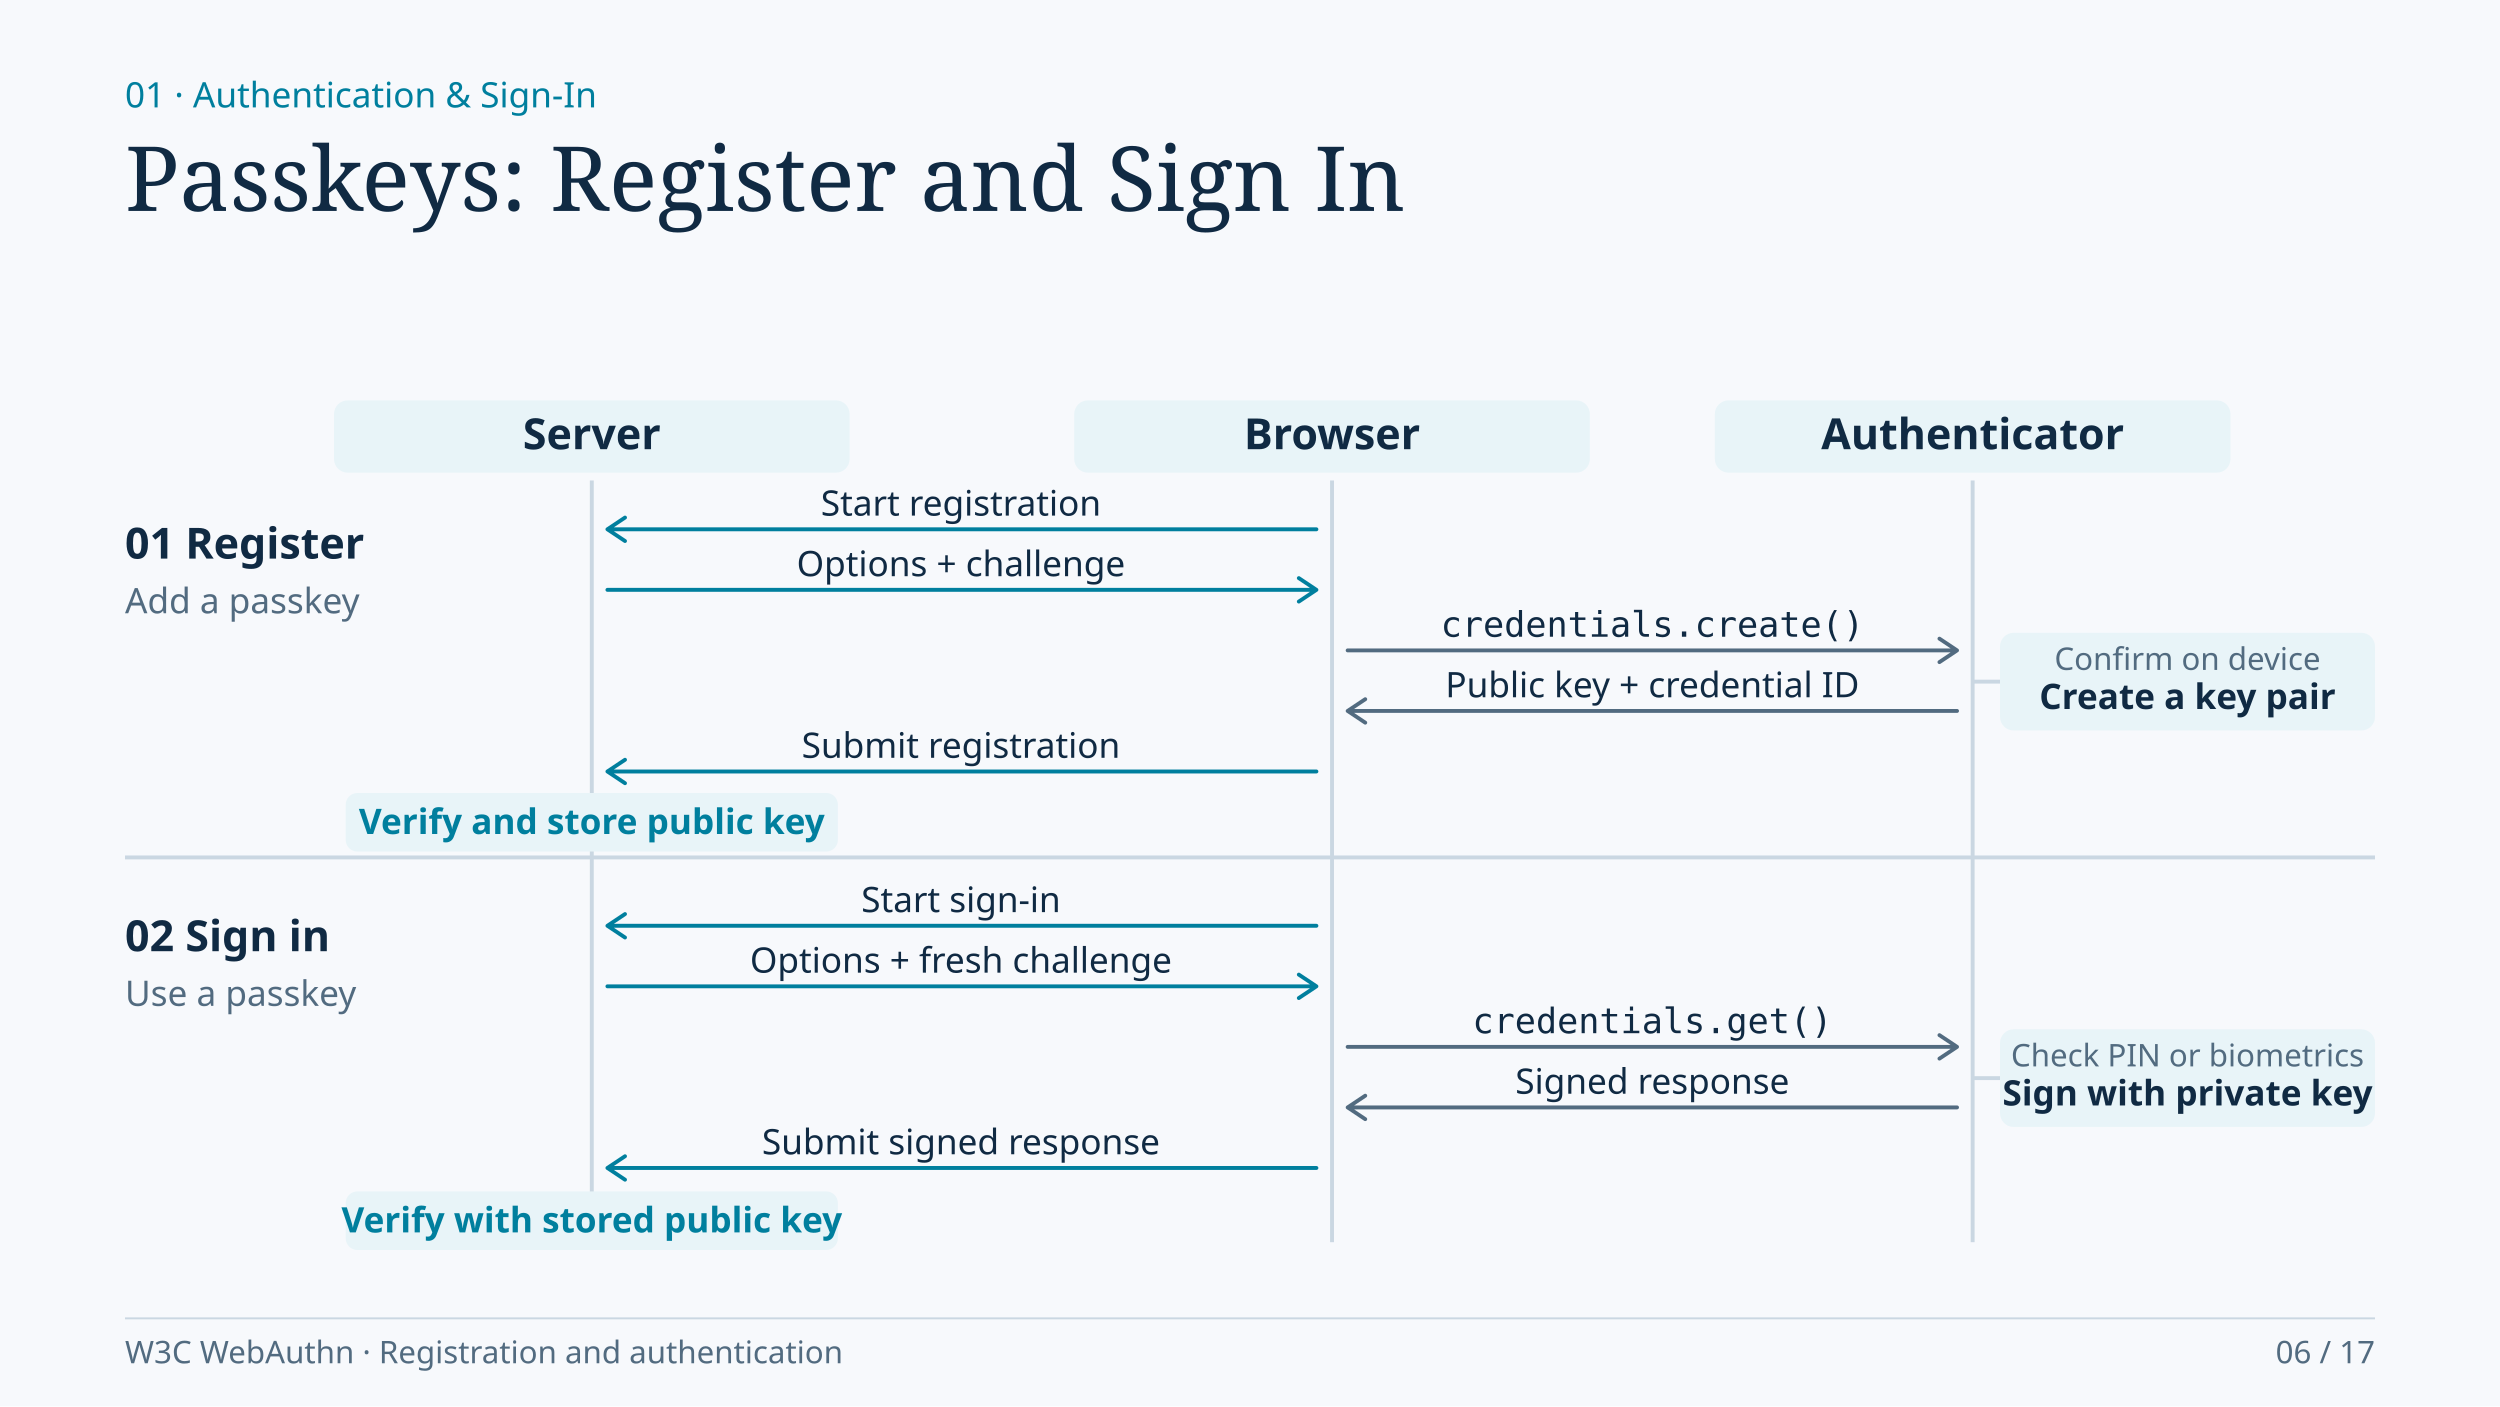
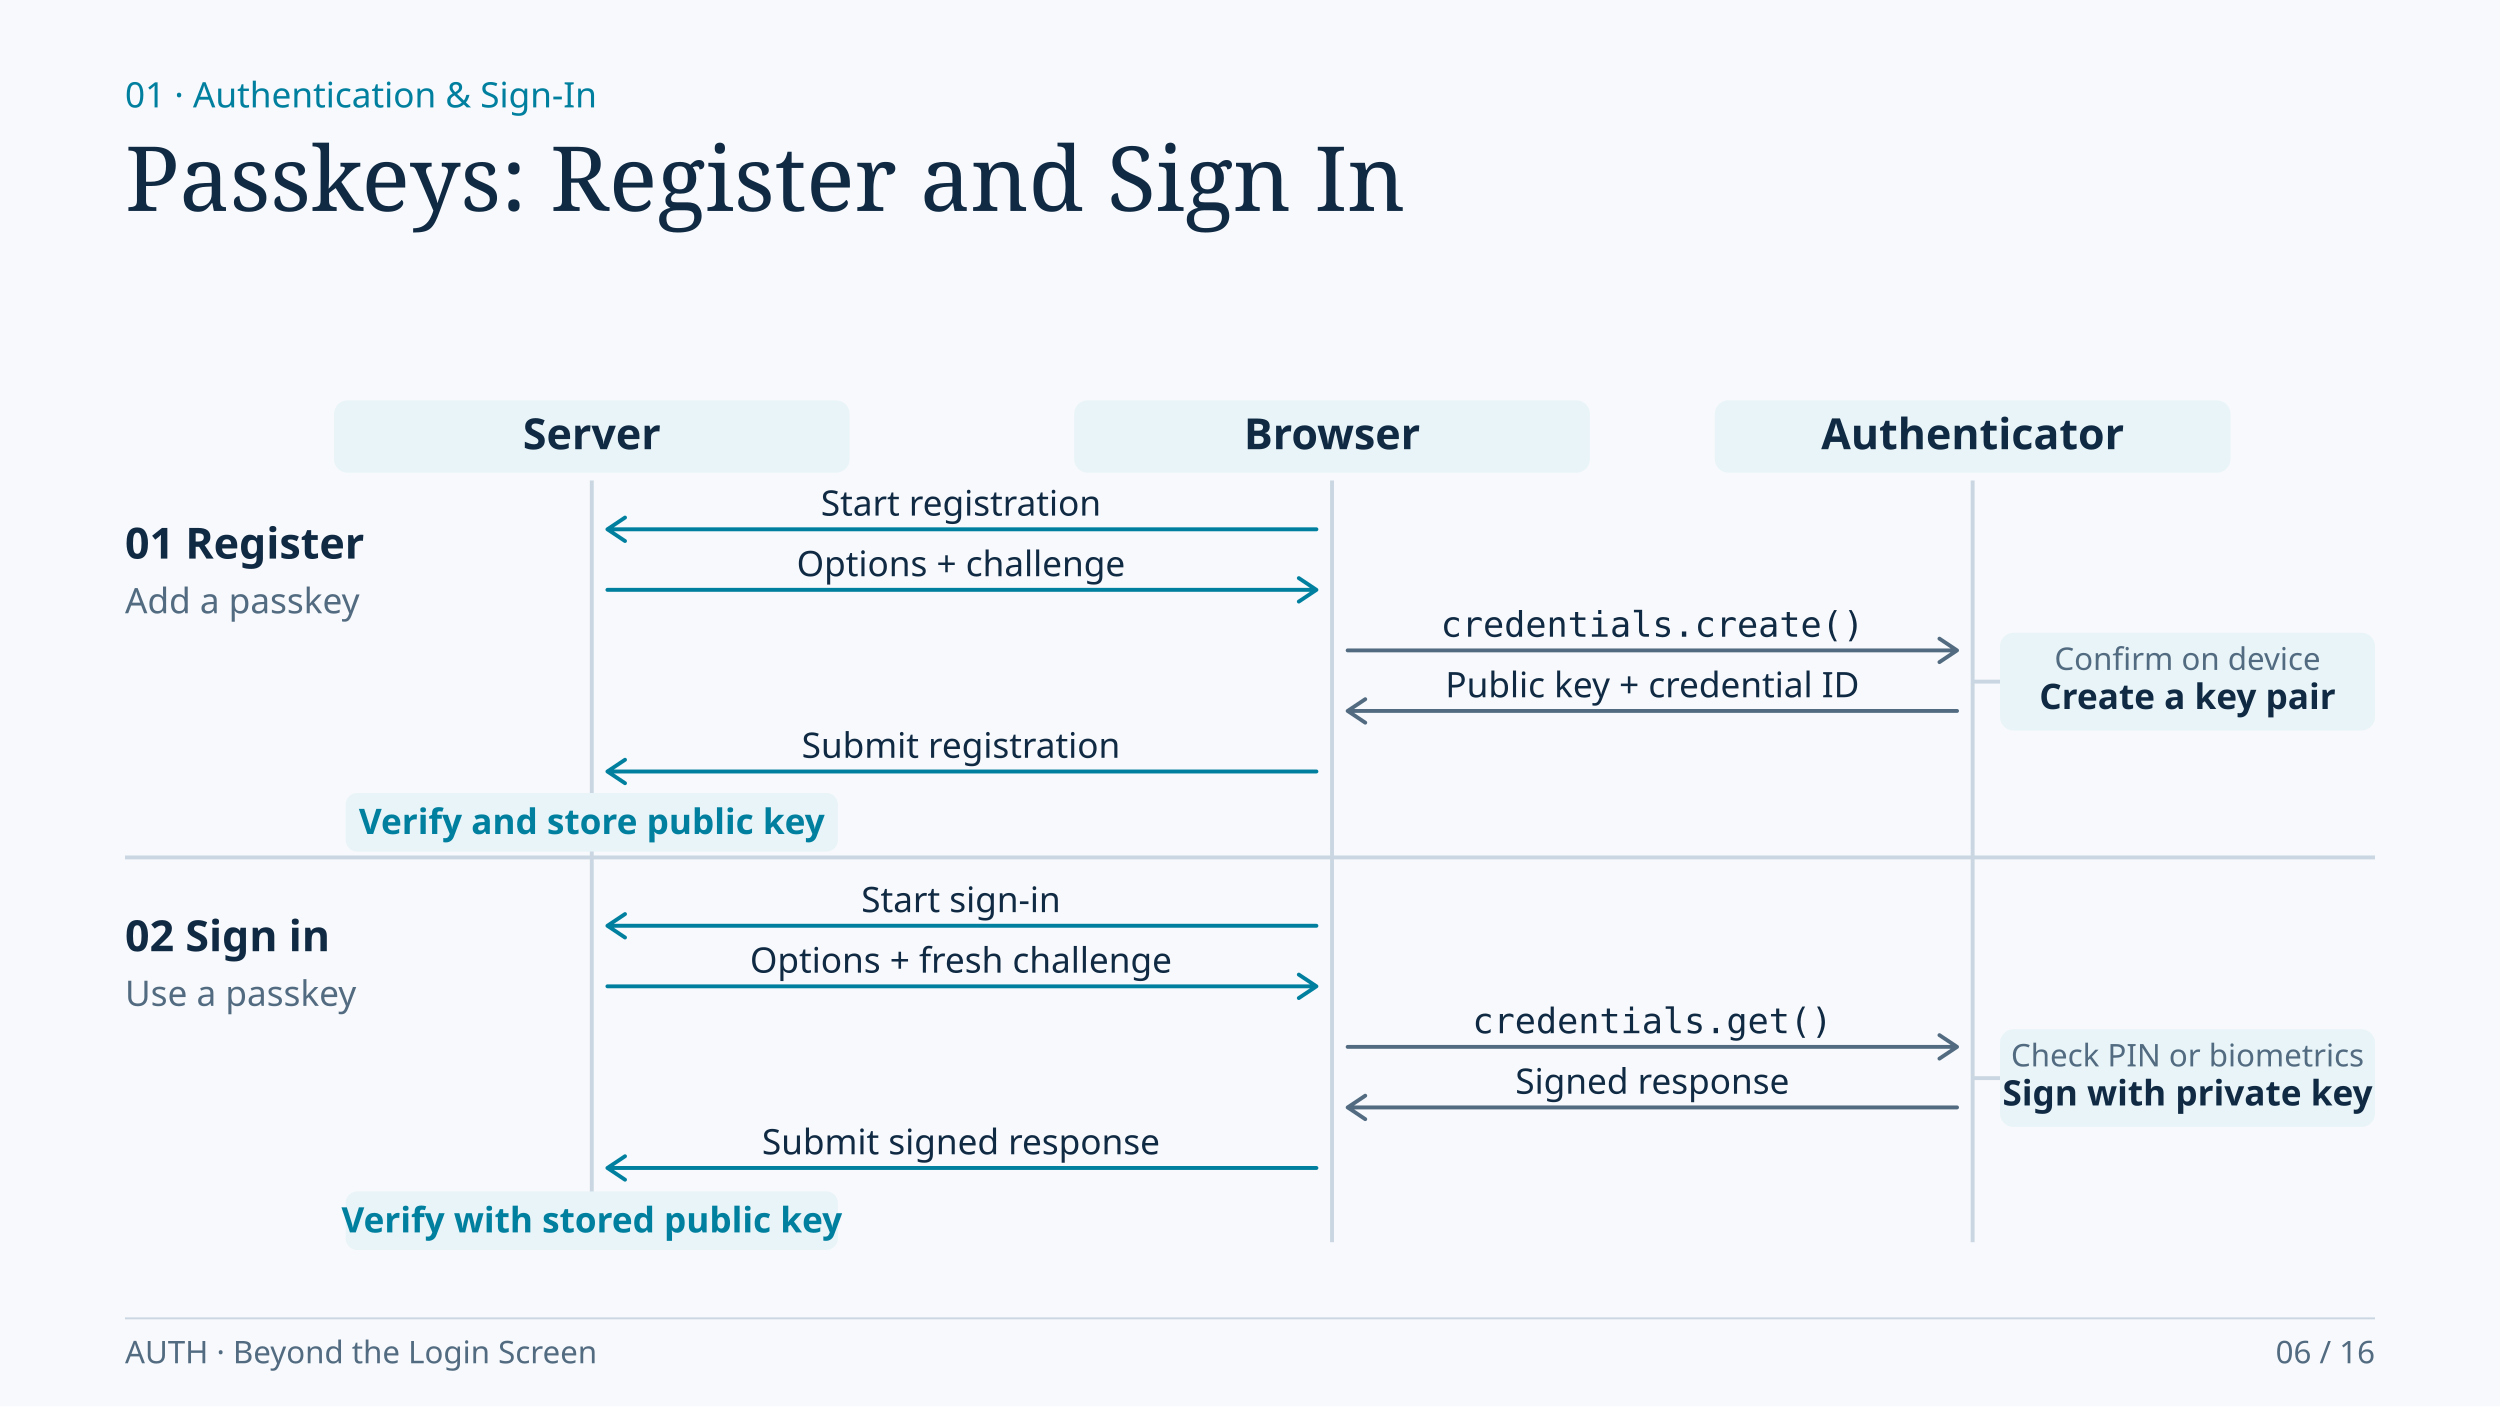
<svg xmlns="http://www.w3.org/2000/svg" viewBox="0 0 1280 720" data-pptx-page-role="content" font-family="Segoe UI, sans-serif">
  <rect id="background" data-pptx-role="background" width="1280" height="720" fill="#F7F9FC" />
  <g id="title" data-pptx-bounds="64 33 1152 148">
    <text id="agenda-section" x="64" y="55" font-size="18" fill="#007F9E">01 · Authentication &amp; Sign-In</text>
    <text id="slide-title" x="64" y="108" font-size="46" fill="#102A43" font-family="Cambria, serif">Passkeys: Register and Sign In</text>
  </g>
  <g id="sequence-diagram" data-pptx-bounds="64 198 1152 454">
    <rect x="171" y="205" width="264" height="37" rx="7" fill="#E8F4F8" />
    <text x="303" y="230" font-size="22" fill="#102A43" font-weight="700" text-anchor="middle">Server</text>
    <line x1="303" y1="246" x2="303" y2="636" stroke="#CAD7E2" stroke-width="2" />
    <rect x="550" y="205" width="264" height="37" rx="7" fill="#E8F4F8" />
    <text x="682" y="230" font-size="22" fill="#102A43" font-weight="700" text-anchor="middle">Browser</text>
    <line x1="682" y1="246" x2="682" y2="636" stroke="#CAD7E2" stroke-width="2" />
    <rect x="878" y="205" width="264" height="37" rx="7" fill="#E8F4F8" />
    <text x="1010" y="230" font-size="22" fill="#102A43" font-weight="700" text-anchor="middle">Authenticator</text>
    <line x1="1010" y1="246" x2="1010" y2="636" stroke="#CAD7E2" stroke-width="2" />
    <line x1="64" y1="439" x2="1216" y2="439" stroke="#CAD7E2" stroke-width="2" />
    <text x="64" y="286" font-size="22" fill="#102A43" font-weight="700">01  Register</text>
    <text x="64" y="314" font-size="18" fill="#526B80">Add a passkey</text>
    <text x="64" y="487" font-size="22" fill="#102A43" font-weight="700">02  Sign in</text>
    <text x="64" y="515" font-size="18" fill="#526B80">Use a passkey</text>
    <text x="492" y="264" font-size="18" fill="#102A43" text-anchor="middle">Start registration</text>
    <path d="M 674 271 H 311 M 320 265 L 311 271 L 320 277" fill="none" stroke="#007F9E" stroke-width="2" stroke-linecap="round" stroke-linejoin="round" />
    <text x="492" y="295" font-size="18" fill="#102A43" text-anchor="middle">Options + challenge</text>
    <path d="M 311 302 H 674 M 665 296 L 674 302 L 665 308" fill="none" stroke="#007F9E" stroke-width="2" stroke-linecap="round" stroke-linejoin="round" />
    <text x="846" y="326" font-size="18" fill="#102A43" text-anchor="middle" font-family="Consolas, monospace">credentials.create()</text>
    <path d="M 690 333 H 1002 M 993 327 L 1002 333 L 993 339" fill="none" stroke="#526B80" stroke-width="2" stroke-linecap="round" stroke-linejoin="round" />
    <g id="authenticator-registration-action">
      <line x1="1010" y1="349" x2="1024" y2="349" stroke="#CAD7E2" stroke-width="2" />
      <rect x="1024" y="324" width="192" height="50" rx="7" fill="#E8F4F8" />
      <text x="1120" y="343" text-anchor="middle" font-size="16" fill="#526B80">Confirm on device</text>
      <text x="1120" y="363" text-anchor="middle" font-size="18" font-weight="700" fill="#102A43">Create a key pair</text>
    </g>
    <text x="846" y="357" font-size="18" fill="#102A43" text-anchor="middle">Public key + credential ID</text>
    <path d="M 1002 364 H 690 M 699 358 L 690 364 L 699 370" fill="none" stroke="#526B80" stroke-width="2" stroke-linecap="round" stroke-linejoin="round" />
    <text x="492" y="388" font-size="18" fill="#102A43" text-anchor="middle">Submit registration</text>
    <path d="M 674 395 H 311 M 320 389 L 311 395 L 320 401" fill="none" stroke="#007F9E" stroke-width="2" stroke-linecap="round" stroke-linejoin="round" />
    <rect x="177" y="406" width="252" height="30" rx="6" fill="#E8F4F8" />
    <text x="303" y="427" font-size="18" fill="#007F9E" font-weight="700" text-anchor="middle">Verify and store public key</text>
    <text x="492" y="467" font-size="18" fill="#102A43" text-anchor="middle">Start sign-in</text>
    <path d="M 674 474 H 311 M 320 468 L 311 474 L 320 480" fill="none" stroke="#007F9E" stroke-width="2" stroke-linecap="round" stroke-linejoin="round" />
    <text x="492" y="498" font-size="18" fill="#102A43" text-anchor="middle">Options + fresh challenge</text>
    <path d="M 311 505 H 674 M 665 499 L 674 505 L 665 511" fill="none" stroke="#007F9E" stroke-width="2" stroke-linecap="round" stroke-linejoin="round" />
    <text x="846" y="529" font-size="18" fill="#102A43" text-anchor="middle" font-family="Consolas, monospace">credentials.get()</text>
    <path d="M 690 536 H 1002 M 993 530 L 1002 536 L 993 542" fill="none" stroke="#526B80" stroke-width="2" stroke-linecap="round" stroke-linejoin="round" />
    <g id="authenticator-sign-in-action">
      <line x1="1010" y1="552" x2="1024" y2="552" stroke="#CAD7E2" stroke-width="2" />
      <rect x="1024" y="527" width="192" height="50" rx="7" fill="#E8F4F8" />
      <text x="1120" y="546" text-anchor="middle" font-size="16" fill="#526B80">Check PIN or biometrics</text>
      <text x="1120" y="566" text-anchor="middle" font-size="18" font-weight="700" fill="#102A43">Sign with private key</text>
    </g>
    <text x="846" y="560" font-size="18" fill="#102A43" text-anchor="middle">Signed response</text>
    <path d="M 1002 567 H 690 M 699 561 L 690 567 L 699 573" fill="none" stroke="#526B80" stroke-width="2" stroke-linecap="round" stroke-linejoin="round" />
    <text x="492" y="591" font-size="18" fill="#102A43" text-anchor="middle">Submit signed response</text>
    <path d="M 674 598 H 311 M 320 592 L 311 598 L 320 604" fill="none" stroke="#007F9E" stroke-width="2" stroke-linecap="round" stroke-linejoin="round" />
    <rect x="177" y="610" width="252" height="30" rx="6" fill="#E8F4F8" />
    <text x="303" y="631" font-size="18" fill="#007F9E" font-weight="700" text-anchor="middle">Verify with stored public key</text>
  </g>
  <g id="footer" data-pptx-role="footer" data-pptx-bounds="64 670 1152 40">
    <line x1="64" y1="675" x2="1216" y2="675" stroke="#CAD7E2" />
-     <text x="64" y="698" font-size="16" fill="#526B80">W3C WebAuthn · Registration and authentication</text>
-     <text x="1216" y="698" text-anchor="end" font-size="16" fill="#526B80">06 / 17</text>
+     <text x="64" y="698" font-size="16" fill="#526B80">AUTH · Beyond the Login Screen</text>
+     <text x="1216" y="698" text-anchor="end" font-size="16" fill="#526B80">06 / 16</text>
  </g>
</svg>
